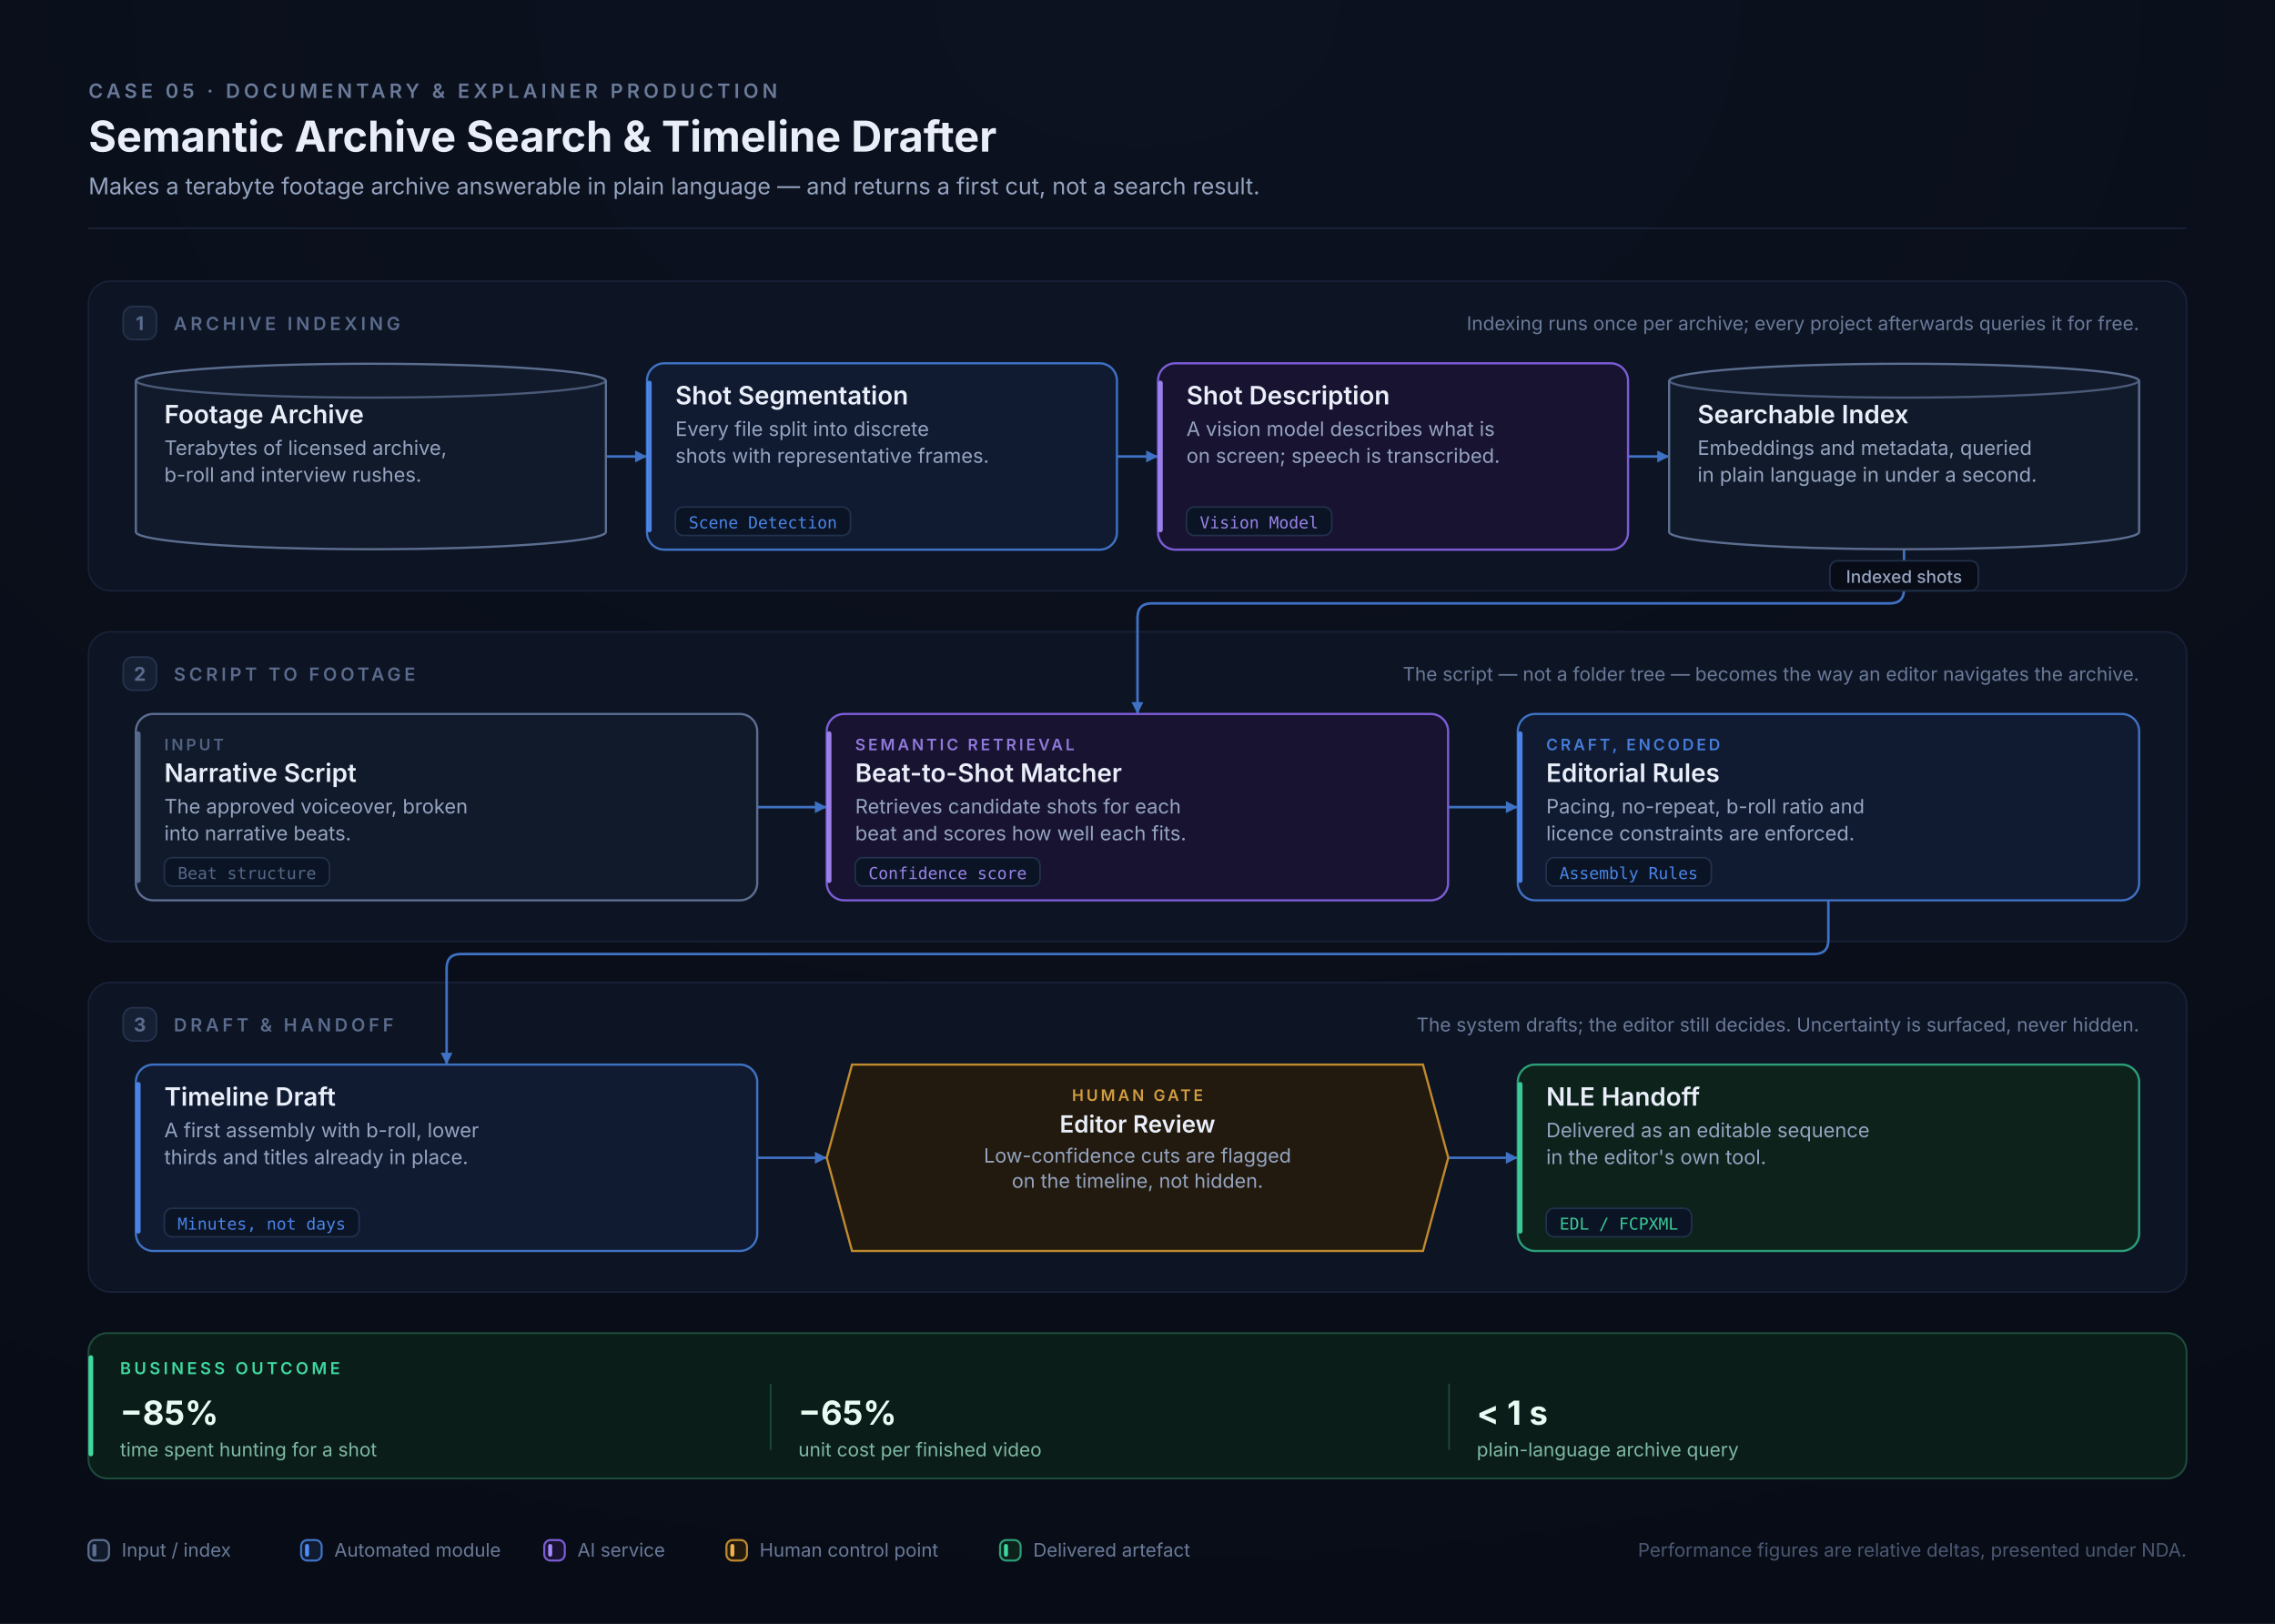
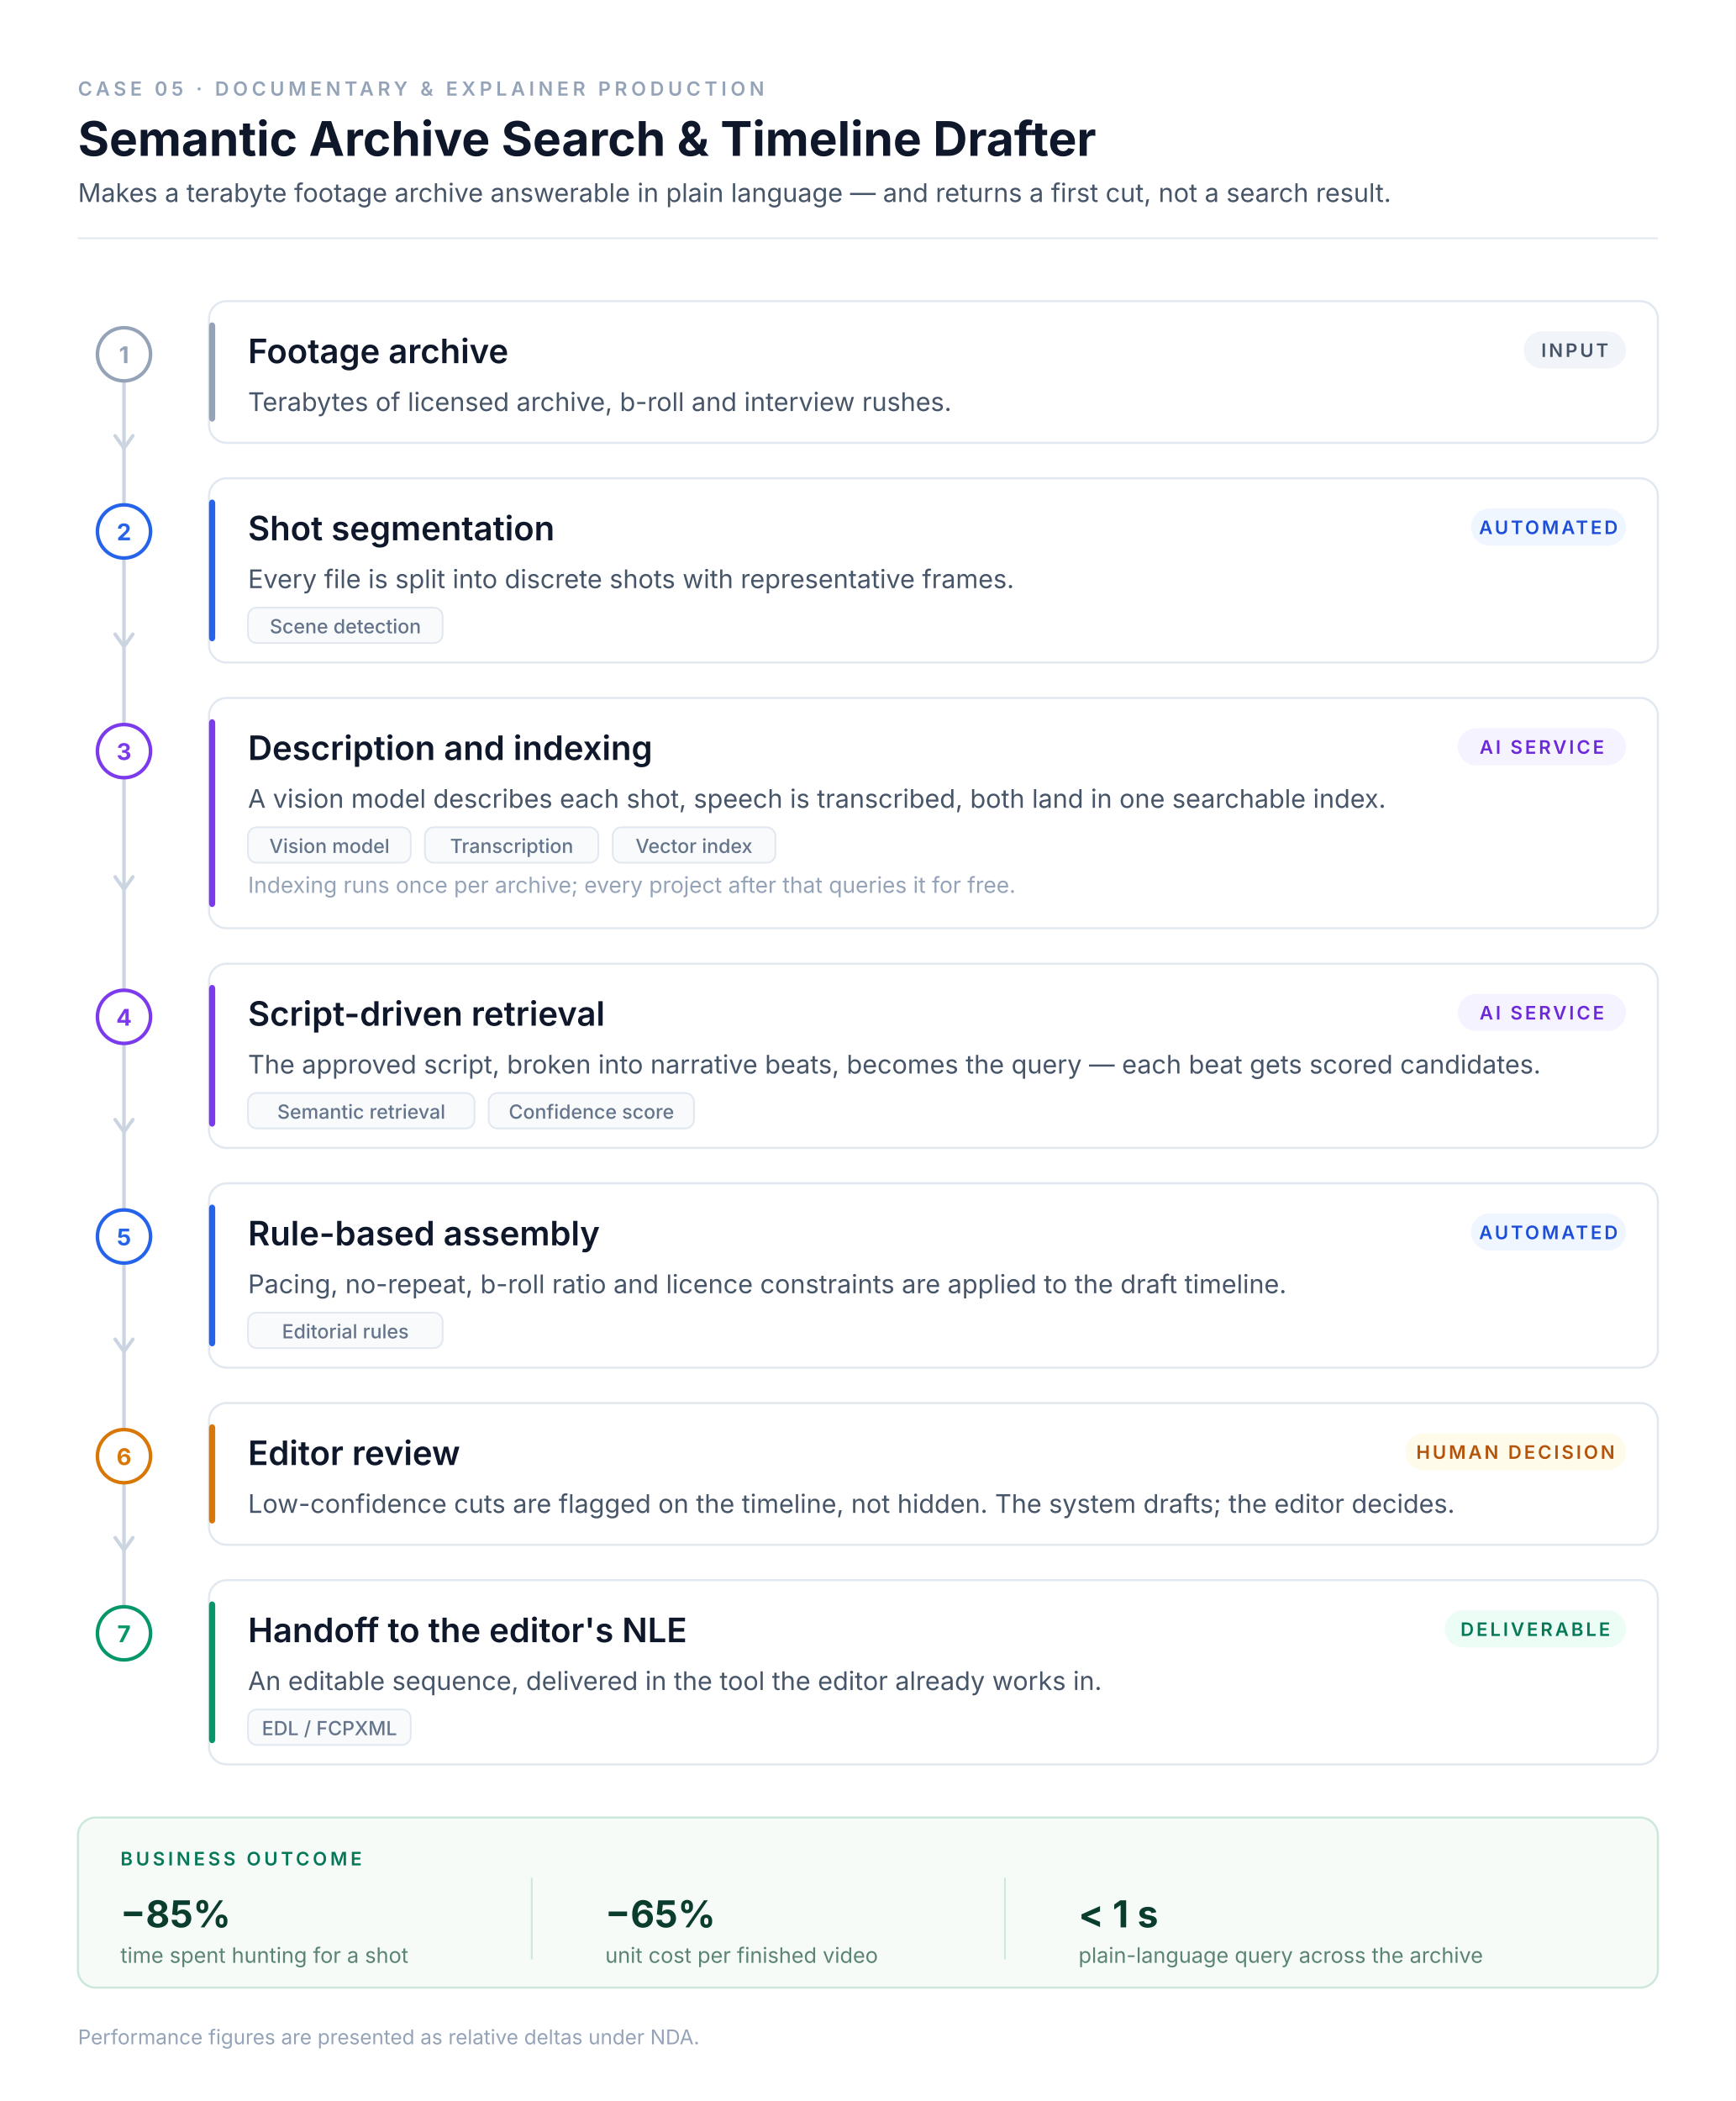
- <svg xmlns="http://www.w3.org/2000/svg" width="1440" height="1028" viewBox="0 0 1440 1028">
-   <defs>
-     <radialGradient id="vign" cx="50%" cy="0%" r="105%">
-       <stop offset="0%" stop-color="#0C1220" />
-       <stop offset="100%" stop-color="#080C16" />
-     </radialGradient>
-   </defs>
-   <rect width="1440" height="1028" fill="#080C16" />
-   <rect x="0" y="0" width="1440" height="1028" fill="url(#vign)" />
-   <rect x="56.0" y="178.0" width="1328.0" height="196.0" rx="14" fill="#0D1424" stroke="#182238" stroke-width="1" />
-   <rect x="56.0" y="400.0" width="1328.0" height="196.0" rx="14" fill="#0D1424" stroke="#182238" stroke-width="1" />
-   <rect x="56.0" y="622.0" width="1328.0" height="196.0" rx="14" fill="#0D1424" stroke="#182238" stroke-width="1" />
-   <path d="M383.5 289.0 L409.5 289.0" fill="none" stroke="#3F72C4" stroke-width="1.6" stroke-linecap="round" stroke-linejoin="round" />
-   <path d="M409.5 289.0 L402.0 292.8 L402.0 285.2 Z" fill="#3F72C4" />
-   <path d="M707.0 289.0 L733.0 289.0" fill="none" stroke="#3F72C4" stroke-width="1.6" stroke-linecap="round" stroke-linejoin="round" />
-   <path d="M733.0 289.0 L725.5 292.8 L725.5 285.2 Z" fill="#3F72C4" />
-   <path d="M1030.5 289.0 L1056.5 289.0" fill="none" stroke="#3F72C4" stroke-width="1.6" stroke-linecap="round" stroke-linejoin="round" />
-   <path d="M1056.5 289.0 L1049.0 292.8 L1049.0 285.2 Z" fill="#3F72C4" />
-   <path d="M1205.2 348.0 L1205.2 373.0 Q1205.2 382.0 1196.2 382.0 L729.0 382.0 Q720.0 382.0 720.0 391.0 L720.0 452.0" fill="none" stroke="#3F72C4" stroke-width="1.6" stroke-linecap="round" stroke-linejoin="round" />
-   <path d="M720.0 452.0 L716.2 444.5 L723.7 444.5 Z" fill="#3F72C4" />
-   <rect x="1158.3" y="355.0" width="93.9" height="19" rx="5" fill="#080C16" stroke="#22314C" stroke-width="1" />
-   <text x="1205.2" y="369.0" font-family="Inter, Helvetica Neue, Arial, sans-serif" font-size="11" font-weight="500" fill="#95A4C0" text-anchor="middle">Indexed shots</text>
-   <path d="M479.3 511.0 L523.3 511.0" fill="none" stroke="#3F72C4" stroke-width="1.6" stroke-linecap="round" stroke-linejoin="round" />
-   <path d="M523.3 511.0 L515.8 514.8 L515.8 507.2 Z" fill="#3F72C4" />
-   <path d="M916.7 511.0 L960.7 511.0" fill="none" stroke="#3F72C4" stroke-width="1.6" stroke-linecap="round" stroke-linejoin="round" />
-   <path d="M960.7 511.0 L953.2 514.8 L953.2 507.2 Z" fill="#3F72C4" />
-   <path d="M1157.3 570.0 L1157.3 595.0 Q1157.3 604.0 1148.3 604.0 L291.7 604.0 Q282.7 604.0 282.7 613.0 L282.7 674.0" fill="none" stroke="#3F72C4" stroke-width="1.6" stroke-linecap="round" stroke-linejoin="round" />
-   <path d="M282.7 674.0 L278.9 666.5 L286.4 666.5 Z" fill="#3F72C4" />
-   <path d="M479.3 733.0 L523.3 733.0" fill="none" stroke="#3F72C4" stroke-width="1.6" stroke-linecap="round" stroke-linejoin="round" />
-   <path d="M523.3 733.0 L515.8 736.8 L515.8 729.2 Z" fill="#3F72C4" />
-   <path d="M916.7 733.0 L960.7 733.0" fill="none" stroke="#3F72C4" stroke-width="1.6" stroke-linecap="round" stroke-linejoin="round" />
-   <path d="M960.7 733.0 L953.2 736.8 L953.2 729.2 Z" fill="#3F72C4" />
-   <text x="56.0" y="62.0" font-family="Inter, Helvetica Neue, Arial, sans-serif" font-size="12.5" font-weight="600" fill="#6A7A99" text-anchor="start" letter-spacing="2.4">CASE 05 · DOCUMENTARY &amp; EXPLAINER PRODUCTION</text>
-   <text x="56.0" y="96.0" font-family="Inter, Helvetica Neue, Arial, sans-serif" font-size="27" font-weight="700" fill="#E9EEF9" text-anchor="start">Semantic Archive Search &amp; Timeline Drafter</text>
-   <text x="56.0" y="123.0" font-family="Inter, Helvetica Neue, Arial, sans-serif" font-size="14.5" font-weight="400" fill="#95A4C0" text-anchor="start">Makes a terabyte footage archive answerable in plain language — and returns a first cut, not a search result.</text>
-   <rect x="56.0" y="144.0" width="1328.0" height="1.0" rx="0" fill="#1A2438" stroke="none" stroke-width="1" />
-   <rect x="64.0" y="190.0" width="208.8" height="29.0" rx="7" fill="#0D1424" stroke="none" stroke-width="1" />
-   <rect x="78.0" y="194.0" width="21.0" height="21.0" rx="6" fill="#162034" stroke="#26334D" stroke-width="1" />
-   <text x="88.5" y="209.0" font-family="Inter, Helvetica Neue, Arial, sans-serif" font-size="12" font-weight="700" fill="#5A6B8C" text-anchor="middle">1</text>
-   <text x="110.0" y="209.0" font-family="Inter, Helvetica Neue, Arial, sans-serif" font-size="11.5" font-weight="600" fill="#5A6B8C" text-anchor="start" letter-spacing="2.2">ARCHIVE INDEXING</text>
-   <rect x="842.4" y="194.0" width="519.6" height="24.0" rx="5" fill="#0D1424" stroke="none" stroke-width="1" />
-   <text x="1354.0" y="209.0" font-family="Inter, Helvetica Neue, Arial, sans-serif" font-size="12" font-weight="400" fill="#6A7A99" text-anchor="end">Indexing runs once per archive; every project afterwards queries it for free.</text>
-   <path d="M86.0 241.0 A 148.8 11 0 0 1 383.5 241.0 L 383.5 337.0 A 148.8 11 0 0 1 86.0 337.0 Z" fill="#111A2B" stroke="#5C6E90" stroke-width="1.4" />
-   <path d="M86.0 241.0 A 148.8 11 0 0 0 383.5 241.0" fill="none" stroke="#5C6E90" stroke-width="1.4" opacity="0.75" />
-   <text x="104.0" y="268.0" font-family="Inter, Helvetica Neue, Arial, sans-serif" font-size="16" font-weight="600" fill="#E9EEF9" text-anchor="start">Footage Archive</text>
-   <text x="104.0" y="288.0" font-family="Inter, Helvetica Neue, Arial, sans-serif" font-size="12.6" font-weight="400" fill="#95A4C0" text-anchor="start">Terabytes of licensed archive,</text>
-   <text x="104.0" y="305.0" font-family="Inter, Helvetica Neue, Arial, sans-serif" font-size="12.6" font-weight="400" fill="#95A4C0" text-anchor="start">b-roll and interview rushes.</text>
-   <rect x="409.5" y="230.0" width="297.5" height="118.0" rx="11" fill="#101B32" stroke="#3F72C4" stroke-width="1.4" />
-   <rect x="409.5" y="241.0" width="3.0" height="96.0" rx="1.5" fill="#4F8DF7" stroke="none" stroke-width="1" opacity="0.9" />
-   <text x="427.5" y="256.0" font-family="Inter, Helvetica Neue, Arial, sans-serif" font-size="16" font-weight="600" fill="#E9EEF9" text-anchor="start">Shot Segmentation</text>
-   <text x="427.5" y="276.0" font-family="Inter, Helvetica Neue, Arial, sans-serif" font-size="12.6" font-weight="400" fill="#95A4C0" text-anchor="start">Every file split into discrete</text>
-   <text x="427.5" y="293.0" font-family="Inter, Helvetica Neue, Arial, sans-serif" font-size="12.6" font-weight="400" fill="#95A4C0" text-anchor="start">shots with representative frames.</text>
-   <rect x="427.5" y="321.0" width="110.8" height="18.0" rx="5" fill="#0A1424" stroke="#22314C" stroke-width="1" />
-   <text x="482.9" y="334.5" font-family="Menlo, SF Mono, Consolas, monospace" font-size="10.4" font-weight="400" fill="#4F8DF7" text-anchor="middle" opacity="0.92">Scene Detection</text>
-   <rect x="733.0" y="230.0" width="297.5" height="118.0" rx="11" fill="#171331" stroke="#7C5CD6" stroke-width="1.4" />
-   <rect x="733.0" y="241.0" width="3.0" height="96.0" rx="1.5" fill="#A78BFA" stroke="none" stroke-width="1" opacity="0.9" />
-   <text x="751.0" y="256.0" font-family="Inter, Helvetica Neue, Arial, sans-serif" font-size="16" font-weight="600" fill="#E9EEF9" text-anchor="start">Shot Description</text>
-   <text x="751.0" y="276.0" font-family="Inter, Helvetica Neue, Arial, sans-serif" font-size="12.6" font-weight="400" fill="#95A4C0" text-anchor="start">A vision model describes what is</text>
-   <text x="751.0" y="293.0" font-family="Inter, Helvetica Neue, Arial, sans-serif" font-size="12.6" font-weight="400" fill="#95A4C0" text-anchor="start">on screen; speech is transcribed.</text>
-   <rect x="751.0" y="321.0" width="92.0" height="18.0" rx="5" fill="#0A1424" stroke="#22314C" stroke-width="1" />
-   <text x="797.0" y="334.5" font-family="Menlo, SF Mono, Consolas, monospace" font-size="10.4" font-weight="400" fill="#A78BFA" text-anchor="middle" opacity="0.92">Vision Model</text>
-   <path d="M1056.5 241.0 A 148.8 11 0 0 1 1354.0 241.0 L 1354.0 337.0 A 148.8 11 0 0 1 1056.5 337.0 Z" fill="#111A2B" stroke="#5C6E90" stroke-width="1.4" />
-   <path d="M1056.5 241.0 A 148.8 11 0 0 0 1354.0 241.0" fill="none" stroke="#5C6E90" stroke-width="1.4" opacity="0.75" />
-   <text x="1074.5" y="268.0" font-family="Inter, Helvetica Neue, Arial, sans-serif" font-size="16" font-weight="600" fill="#E9EEF9" text-anchor="start">Searchable Index</text>
-   <text x="1074.5" y="288.0" font-family="Inter, Helvetica Neue, Arial, sans-serif" font-size="12.6" font-weight="400" fill="#95A4C0" text-anchor="start">Embeddings and metadata, queried</text>
-   <text x="1074.5" y="305.0" font-family="Inter, Helvetica Neue, Arial, sans-serif" font-size="12.6" font-weight="400" fill="#95A4C0" text-anchor="start">in plain language in under a second.</text>
-   <rect x="64.0" y="412.0" width="217.6" height="29.0" rx="7" fill="#0D1424" stroke="none" stroke-width="1" />
-   <rect x="78.0" y="416.0" width="21.0" height="21.0" rx="6" fill="#162034" stroke="#26334D" stroke-width="1" />
-   <text x="88.5" y="431.0" font-family="Inter, Helvetica Neue, Arial, sans-serif" font-size="12" font-weight="700" fill="#5A6B8C" text-anchor="middle">2</text>
-   <text x="110.0" y="431.0" font-family="Inter, Helvetica Neue, Arial, sans-serif" font-size="11.5" font-weight="600" fill="#5A6B8C" text-anchor="start" letter-spacing="2.2">SCRIPT TO FOOTAGE</text>
-   <rect x="816.3" y="416.0" width="545.7" height="24.0" rx="5" fill="#0D1424" stroke="none" stroke-width="1" />
-   <text x="1354.0" y="431.0" font-family="Inter, Helvetica Neue, Arial, sans-serif" font-size="12" font-weight="400" fill="#6A7A99" text-anchor="end">The script — not a folder tree — becomes the way an editor navigates the archive.</text>
-   <rect x="86.0" y="452.0" width="393.3" height="118.0" rx="11" fill="#111A2B" stroke="#5C6E90" stroke-width="1.4" />
-   <rect x="86.0" y="463.0" width="3.0" height="96.0" rx="1.5" fill="#5C6E90" stroke="none" stroke-width="1" opacity="0.9" />
-   <text x="104.0" y="475.0" font-family="Inter, Helvetica Neue, Arial, sans-serif" font-size="10" font-weight="600" fill="#5C6E90" text-anchor="start" letter-spacing="1.7" opacity="0.85">INPUT</text>
-   <text x="104.0" y="495.0" font-family="Inter, Helvetica Neue, Arial, sans-serif" font-size="16" font-weight="600" fill="#E9EEF9" text-anchor="start">Narrative Script</text>
-   <text x="104.0" y="515.0" font-family="Inter, Helvetica Neue, Arial, sans-serif" font-size="12.6" font-weight="400" fill="#95A4C0" text-anchor="start">The approved voiceover, broken</text>
-   <text x="104.0" y="532.0" font-family="Inter, Helvetica Neue, Arial, sans-serif" font-size="12.6" font-weight="400" fill="#95A4C0" text-anchor="start">into narrative beats.</text>
-   <rect x="104.0" y="543.0" width="104.5" height="18.0" rx="5" fill="#0A1424" stroke="#22314C" stroke-width="1" />
-   <text x="156.3" y="556.5" font-family="Menlo, SF Mono, Consolas, monospace" font-size="10.4" font-weight="400" fill="#5C6E90" text-anchor="middle" opacity="0.92">Beat structure</text>
-   <rect x="523.3" y="452.0" width="393.3" height="118.0" rx="11" fill="#171331" stroke="#7C5CD6" stroke-width="1.4" />
-   <rect x="523.3" y="463.0" width="3.0" height="96.0" rx="1.5" fill="#A78BFA" stroke="none" stroke-width="1" opacity="0.9" />
-   <text x="541.3" y="475.0" font-family="Inter, Helvetica Neue, Arial, sans-serif" font-size="10" font-weight="600" fill="#A78BFA" text-anchor="start" letter-spacing="1.7" opacity="0.85">SEMANTIC RETRIEVAL</text>
-   <text x="541.3" y="495.0" font-family="Inter, Helvetica Neue, Arial, sans-serif" font-size="16" font-weight="600" fill="#E9EEF9" text-anchor="start">Beat-to-Shot Matcher</text>
-   <text x="541.3" y="515.0" font-family="Inter, Helvetica Neue, Arial, sans-serif" font-size="12.6" font-weight="400" fill="#95A4C0" text-anchor="start">Retrieves candidate shots for each</text>
-   <text x="541.3" y="532.0" font-family="Inter, Helvetica Neue, Arial, sans-serif" font-size="12.6" font-weight="400" fill="#95A4C0" text-anchor="start">beat and scores how well each fits.</text>
-   <rect x="541.3" y="543.0" width="117.0" height="18.0" rx="5" fill="#0A1424" stroke="#22314C" stroke-width="1" />
-   <text x="599.8" y="556.5" font-family="Menlo, SF Mono, Consolas, monospace" font-size="10.4" font-weight="400" fill="#A78BFA" text-anchor="middle" opacity="0.92">Confidence score</text>
-   <rect x="960.7" y="452.0" width="393.3" height="118.0" rx="11" fill="#101B32" stroke="#3F72C4" stroke-width="1.4" />
-   <rect x="960.7" y="463.0" width="3.0" height="96.0" rx="1.5" fill="#4F8DF7" stroke="none" stroke-width="1" opacity="0.9" />
-   <text x="978.7" y="475.0" font-family="Inter, Helvetica Neue, Arial, sans-serif" font-size="10" font-weight="600" fill="#4F8DF7" text-anchor="start" letter-spacing="1.7" opacity="0.85">CRAFT, ENCODED</text>
-   <text x="978.7" y="495.0" font-family="Inter, Helvetica Neue, Arial, sans-serif" font-size="16" font-weight="600" fill="#E9EEF9" text-anchor="start">Editorial Rules</text>
-   <text x="978.7" y="515.0" font-family="Inter, Helvetica Neue, Arial, sans-serif" font-size="12.6" font-weight="400" fill="#95A4C0" text-anchor="start">Pacing, no-repeat, b-roll ratio and</text>
-   <text x="978.7" y="532.0" font-family="Inter, Helvetica Neue, Arial, sans-serif" font-size="12.6" font-weight="400" fill="#95A4C0" text-anchor="start">licence constraints are enforced.</text>
-   <rect x="978.7" y="543.0" width="104.5" height="18.0" rx="5" fill="#0A1424" stroke="#22314C" stroke-width="1" />
-   <text x="1030.9" y="556.5" font-family="Menlo, SF Mono, Consolas, monospace" font-size="10.4" font-weight="400" fill="#4F8DF7" text-anchor="middle" opacity="0.92">Assembly Rules</text>
-   <rect x="64.0" y="634.0" width="200.0" height="29.0" rx="7" fill="#0D1424" stroke="none" stroke-width="1" />
-   <rect x="78.0" y="638.0" width="21.0" height="21.0" rx="6" fill="#162034" stroke="#26334D" stroke-width="1" />
-   <text x="88.5" y="653.0" font-family="Inter, Helvetica Neue, Arial, sans-serif" font-size="12" font-weight="700" fill="#5A6B8C" text-anchor="middle">3</text>
-   <text x="110.0" y="653.0" font-family="Inter, Helvetica Neue, Arial, sans-serif" font-size="11.5" font-weight="600" fill="#5A6B8C" text-anchor="start" letter-spacing="2.2">DRAFT &amp; HANDOFF</text>
-   <rect x="803.2" y="638.0" width="558.8" height="24.0" rx="5" fill="#0D1424" stroke="none" stroke-width="1" />
-   <text x="1354.0" y="653.0" font-family="Inter, Helvetica Neue, Arial, sans-serif" font-size="12" font-weight="400" fill="#6A7A99" text-anchor="end">The system drafts; the editor still decides. Uncertainty is surfaced, never hidden.</text>
-   <rect x="86.0" y="674.0" width="393.3" height="118.0" rx="11" fill="#101B32" stroke="#3F72C4" stroke-width="1.4" />
-   <rect x="86.0" y="685.0" width="3.0" height="96.0" rx="1.5" fill="#4F8DF7" stroke="none" stroke-width="1" opacity="0.9" />
-   <text x="104.0" y="700.0" font-family="Inter, Helvetica Neue, Arial, sans-serif" font-size="16" font-weight="600" fill="#E9EEF9" text-anchor="start">Timeline Draft</text>
-   <text x="104.0" y="720.0" font-family="Inter, Helvetica Neue, Arial, sans-serif" font-size="12.6" font-weight="400" fill="#95A4C0" text-anchor="start">A first assembly with b-roll, lower</text>
-   <text x="104.0" y="737.0" font-family="Inter, Helvetica Neue, Arial, sans-serif" font-size="12.6" font-weight="400" fill="#95A4C0" text-anchor="start">thirds and titles already in place.</text>
-   <rect x="104.0" y="765.0" width="123.3" height="18.0" rx="5" fill="#0A1424" stroke="#22314C" stroke-width="1" />
-   <text x="165.6" y="778.5" font-family="Menlo, SF Mono, Consolas, monospace" font-size="10.4" font-weight="400" fill="#4F8DF7" text-anchor="middle" opacity="0.92">Minutes, not days</text>
-   <path d="M539.3 674.0 L 900.7 674.0 L 916.7 733.0 L 900.7 792.0 L 539.3 792.0 L 523.3 733.0 Z" fill="#221A0E" stroke="#C08A2E" stroke-width="1.4" />
-   <text x="720.0" y="697.0" font-family="Inter, Helvetica Neue, Arial, sans-serif" font-size="10" font-weight="600" fill="#F0B44A" text-anchor="middle" letter-spacing="1.7" opacity="0.85">HUMAN GATE</text>
-   <text x="720.0" y="717.0" font-family="Inter, Helvetica Neue, Arial, sans-serif" font-size="15" font-weight="600" fill="#E9EEF9" text-anchor="middle">Editor Review</text>
-   <text x="720.0" y="736.0" font-family="Inter, Helvetica Neue, Arial, sans-serif" font-size="12.4" font-weight="400" fill="#95A4C0" text-anchor="middle">Low-confidence cuts are flagged</text>
-   <text x="720.0" y="752.0" font-family="Inter, Helvetica Neue, Arial, sans-serif" font-size="12.4" font-weight="400" fill="#95A4C0" text-anchor="middle">on the timeline, not hidden.</text>
-   <rect x="960.7" y="674.0" width="393.3" height="118.0" rx="11" fill="#0C221B" stroke="#2C9E77" stroke-width="1.4" />
-   <rect x="960.7" y="685.0" width="3.0" height="96.0" rx="1.5" fill="#3FD9A0" stroke="none" stroke-width="1" opacity="0.9" />
-   <text x="978.7" y="700.0" font-family="Inter, Helvetica Neue, Arial, sans-serif" font-size="16" font-weight="600" fill="#E9EEF9" text-anchor="start">NLE Handoff</text>
-   <text x="978.7" y="720.0" font-family="Inter, Helvetica Neue, Arial, sans-serif" font-size="12.6" font-weight="400" fill="#95A4C0" text-anchor="start">Delivered as an editable sequence</text>
-   <text x="978.7" y="737.0" font-family="Inter, Helvetica Neue, Arial, sans-serif" font-size="12.6" font-weight="400" fill="#95A4C0" text-anchor="start">in the editor's own tool.</text>
-   <rect x="978.7" y="765.0" width="92.0" height="18.0" rx="5" fill="#0A1424" stroke="#22314C" stroke-width="1" />
-   <text x="1024.7" y="778.5" font-family="Menlo, SF Mono, Consolas, monospace" font-size="10.4" font-weight="400" fill="#3FD9A0" text-anchor="middle" opacity="0.92">EDL / FCPXML</text>
-   <rect x="56.0" y="844.0" width="1328.0" height="92.0" rx="12" fill="#0A1D18" stroke="#1E4B3C" stroke-width="1.2" />
-   <rect x="56.0" y="858.0" width="3.0" height="64.0" rx="1.5" fill="#3FD9A0" stroke="none" stroke-width="1" />
-   <text x="76.0" y="870.0" font-family="Inter, Helvetica Neue, Arial, sans-serif" font-size="10.5" font-weight="600" fill="#3FD9A0" text-anchor="start" letter-spacing="2.0">BUSINESS OUTCOME</text>
-   <text x="76.0" y="902.0" font-family="Inter, Helvetica Neue, Arial, sans-serif" font-size="21" font-weight="700" fill="#EAFBF4" text-anchor="start">−85%</text>
-   <text x="76.0" y="922.0" font-family="Inter, Helvetica Neue, Arial, sans-serif" font-size="12" font-weight="400" fill="#7FB8A4" text-anchor="start">time spent hunting for a shot</text>
-   <text x="505.3" y="902.0" font-family="Inter, Helvetica Neue, Arial, sans-serif" font-size="21" font-weight="700" fill="#EAFBF4" text-anchor="start">−65%</text>
-   <text x="505.3" y="922.0" font-family="Inter, Helvetica Neue, Arial, sans-serif" font-size="12" font-weight="400" fill="#7FB8A4" text-anchor="start">unit cost per finished video</text>
-   <rect x="487.3" y="876.0" width="1.0" height="42.0" rx="0" fill="#1E4B3C" stroke="none" stroke-width="1" />
-   <text x="934.7" y="902.0" font-family="Inter, Helvetica Neue, Arial, sans-serif" font-size="21" font-weight="700" fill="#EAFBF4" text-anchor="start">&lt; 1 s</text>
-   <text x="934.7" y="922.0" font-family="Inter, Helvetica Neue, Arial, sans-serif" font-size="12" font-weight="400" fill="#7FB8A4" text-anchor="start">plain-language archive query</text>
-   <rect x="916.7" y="876.0" width="1.0" height="42.0" rx="0" fill="#1E4B3C" stroke="none" stroke-width="1" />
-   <rect x="56.0" y="975.0" width="13.0" height="13.0" rx="4" fill="#111A2B" stroke="#5C6E90" stroke-width="1.3" />
-   <rect x="58.5" y="977.5" width="2.5" height="8.0" rx="1.2" fill="#5C6E90" stroke="none" stroke-width="1" />
-   <text x="77.0" y="985.5" font-family="Inter, Helvetica Neue, Arial, sans-serif" font-size="11.8" font-weight="400" fill="#6A7A99" text-anchor="start">Input / index</text>
-   <rect x="190.6" y="975.0" width="13.0" height="13.0" rx="4" fill="#101B32" stroke="#3F72C4" stroke-width="1.3" />
-   <rect x="193.1" y="977.5" width="2.5" height="8.0" rx="1.2" fill="#4F8DF7" stroke="none" stroke-width="1" />
-   <text x="211.6" y="985.5" font-family="Inter, Helvetica Neue, Arial, sans-serif" font-size="11.8" font-weight="400" fill="#6A7A99" text-anchor="start">Automated module</text>
-   <rect x="344.5" y="975.0" width="13.0" height="13.0" rx="4" fill="#171331" stroke="#7C5CD6" stroke-width="1.3" />
-   <rect x="347.0" y="977.5" width="2.5" height="8.0" rx="1.2" fill="#A78BFA" stroke="none" stroke-width="1" />
-   <text x="365.5" y="985.5" font-family="Inter, Helvetica Neue, Arial, sans-serif" font-size="11.8" font-weight="400" fill="#6A7A99" text-anchor="start">AI service</text>
-   <rect x="459.8" y="975.0" width="13.0" height="13.0" rx="4" fill="#221A0E" stroke="#C08A2E" stroke-width="1.3" />
-   <rect x="462.3" y="977.5" width="2.5" height="8.0" rx="1.2" fill="#F0B44A" stroke="none" stroke-width="1" />
-   <text x="480.8" y="985.5" font-family="Inter, Helvetica Neue, Arial, sans-serif" font-size="11.8" font-weight="400" fill="#6A7A99" text-anchor="start">Human control point</text>
-   <rect x="633.0" y="975.0" width="13.0" height="13.0" rx="4" fill="#0C221B" stroke="#2C9E77" stroke-width="1.3" />
-   <rect x="635.5" y="977.5" width="2.5" height="8.0" rx="1.2" fill="#3FD9A0" stroke="none" stroke-width="1" />
-   <text x="654.0" y="985.5" font-family="Inter, Helvetica Neue, Arial, sans-serif" font-size="11.8" font-weight="400" fill="#6A7A99" text-anchor="start">Delivered artefact</text>
-   <text x="1384.0" y="985.5" font-family="Inter, Helvetica Neue, Arial, sans-serif" font-size="11.8" font-weight="400" fill="#4A5872" text-anchor="end">Performance figures are relative deltas, presented under NDA.</text>
+ <svg xmlns="http://www.w3.org/2000/svg" width="980" height="1186" viewBox="0 0 980 1186">
+   <rect width="980" height="1186" fill="#FFFFFF" />
+   <path d="M70 200 L70 922" stroke="#CBD5E1" stroke-width="2" fill="none" />
+   <path d="M65 246.0 L70 253.0 L75 246.0" fill="none" stroke="#CBD5E1" stroke-width="2" stroke-linecap="round" stroke-linejoin="round" />
+   <path d="M65 358.0 L70 365.0 L75 358.0" fill="none" stroke="#CBD5E1" stroke-width="2" stroke-linecap="round" stroke-linejoin="round" />
+   <path d="M65 495.0 L70 502.0 L75 495.0" fill="none" stroke="#CBD5E1" stroke-width="2" stroke-linecap="round" stroke-linejoin="round" />
+   <path d="M65 632.0 L70 639.0 L75 632.0" fill="none" stroke="#CBD5E1" stroke-width="2" stroke-linecap="round" stroke-linejoin="round" />
+   <path d="M65 756.0 L70 763.0 L75 756.0" fill="none" stroke="#CBD5E1" stroke-width="2" stroke-linecap="round" stroke-linejoin="round" />
+   <path d="M65 868.0 L70 875.0 L75 868.0" fill="none" stroke="#CBD5E1" stroke-width="2" stroke-linecap="round" stroke-linejoin="round" />
+   <circle cx="70" cy="200" r="15" fill="#FFFFFF" stroke="#94A3B8" stroke-width="2" />
+   <text x="70" y="205" font-family="Inter, Helvetica Neue, Arial, sans-serif" font-size="13" font-weight="700" fill="#94A3B8" text-anchor="middle">1</text>
+   <circle cx="70" cy="300" r="15" fill="#FFFFFF" stroke="#2563EB" stroke-width="2" />
+   <text x="70" y="305" font-family="Inter, Helvetica Neue, Arial, sans-serif" font-size="13" font-weight="700" fill="#2563EB" text-anchor="middle">2</text>
+   <circle cx="70" cy="424" r="15" fill="#FFFFFF" stroke="#7C3AED" stroke-width="2" />
+   <text x="70" y="429" font-family="Inter, Helvetica Neue, Arial, sans-serif" font-size="13" font-weight="700" fill="#7C3AED" text-anchor="middle">3</text>
+   <circle cx="70" cy="574" r="15" fill="#FFFFFF" stroke="#7C3AED" stroke-width="2" />
+   <text x="70" y="579" font-family="Inter, Helvetica Neue, Arial, sans-serif" font-size="13" font-weight="700" fill="#7C3AED" text-anchor="middle">4</text>
+   <circle cx="70" cy="698" r="15" fill="#FFFFFF" stroke="#2563EB" stroke-width="2" />
+   <text x="70" y="703" font-family="Inter, Helvetica Neue, Arial, sans-serif" font-size="13" font-weight="700" fill="#2563EB" text-anchor="middle">5</text>
+   <circle cx="70" cy="822" r="15" fill="#FFFFFF" stroke="#D97706" stroke-width="2" />
+   <text x="70" y="827" font-family="Inter, Helvetica Neue, Arial, sans-serif" font-size="13" font-weight="700" fill="#D97706" text-anchor="middle">6</text>
+   <circle cx="70" cy="922" r="15" fill="#FFFFFF" stroke="#059669" stroke-width="2" />
+   <text x="70" y="927" font-family="Inter, Helvetica Neue, Arial, sans-serif" font-size="13" font-weight="700" fill="#059669" text-anchor="middle">7</text>
+   <text x="44.0" y="54.0" font-family="Inter, Helvetica Neue, Arial, sans-serif" font-size="11" font-weight="600" fill="#94A3B8" text-anchor="start" letter-spacing="2.2">CASE 05 · DOCUMENTARY &amp; EXPLAINER PRODUCTION</text>
+   <text x="44.0" y="88.0" font-family="Inter, Helvetica Neue, Arial, sans-serif" font-size="27" font-weight="700" fill="#0F172A" text-anchor="start">Semantic Archive Search &amp; Timeline Drafter</text>
+   <text x="44.0" y="114.0" font-family="Inter, Helvetica Neue, Arial, sans-serif" font-size="14.5" font-weight="400" fill="#475569" text-anchor="start">Makes a terabyte footage archive answerable in plain language — and returns a first cut, not a search result.</text>
+   <rect x="44.0" y="134.0" width="892.0" height="1.0" rx="0" fill="#E2E8F0" stroke="none" stroke-width="1" />
+   <rect x="118.0" y="170.0" width="818.0" height="80.0" rx="10" fill="#FFFFFF" stroke="#E2E8F0" stroke-width="1.2" />
+   <rect x="118.0" y="182.0" width="3.5" height="56.0" rx="2" fill="#94A3B8" stroke="none" stroke-width="1" />
+   <rect x="860.2" y="187.0" width="57.8" height="21.0" rx="10.5" fill="#F1F5F9" stroke="none" stroke-width="1" />
+   <text x="889.1" y="201.5" font-family="Inter, Helvetica Neue, Arial, sans-serif" font-size="10.5" font-weight="600" fill="#475569" text-anchor="middle" letter-spacing="1.4">INPUT</text>
+   <text x="140.0" y="205.0" font-family="Inter, Helvetica Neue, Arial, sans-serif" font-size="19" font-weight="600" fill="#0F172A" text-anchor="start">Footage archive</text>
+   <text x="140.0" y="232.0" font-family="Inter, Helvetica Neue, Arial, sans-serif" font-size="14.5" font-weight="400" fill="#475569" text-anchor="start">Terabytes of licensed archive, b-roll and interview rushes.</text>
+   <rect x="118.0" y="270.0" width="818.0" height="104.0" rx="10" fill="#FFFFFF" stroke="#E2E8F0" stroke-width="1.2" />
+   <rect x="118.0" y="282.0" width="3.5" height="80.0" rx="2" fill="#2563EB" stroke="none" stroke-width="1" />
+   <rect x="830.5" y="287.0" width="87.5" height="21.0" rx="10.5" fill="#EFF6FF" stroke="none" stroke-width="1" />
+   <text x="874.2" y="301.5" font-family="Inter, Helvetica Neue, Arial, sans-serif" font-size="10.5" font-weight="600" fill="#1D4ED8" text-anchor="middle" letter-spacing="1.4">AUTOMATED</text>
+   <text x="140.0" y="305.0" font-family="Inter, Helvetica Neue, Arial, sans-serif" font-size="19" font-weight="600" fill="#0F172A" text-anchor="start">Shot segmentation</text>
+   <text x="140.0" y="332.0" font-family="Inter, Helvetica Neue, Arial, sans-serif" font-size="14.5" font-weight="400" fill="#475569" text-anchor="start">Every file is split into discrete shots with representative frames.</text>
+   <rect x="140.0" y="343.0" width="109.9" height="20.0" rx="5" fill="#F8FAFC" stroke="#E2E8F0" stroke-width="1" />
+   <text x="195.0" y="357.5" font-family="Inter, Helvetica Neue, Arial, sans-serif" font-size="11" font-weight="500" fill="#64748B" text-anchor="middle">Scene detection</text>
+   <rect x="118.0" y="394.0" width="818.0" height="130.0" rx="10" fill="#FFFFFF" stroke="#E2E8F0" stroke-width="1.2" />
+   <rect x="118.0" y="406.0" width="3.5" height="106.0" rx="2" fill="#7C3AED" stroke="none" stroke-width="1" />
+   <rect x="823.0" y="411.0" width="95.0" height="21.0" rx="10.5" fill="#F5F3FF" stroke="none" stroke-width="1" />
+   <text x="870.5" y="425.5" font-family="Inter, Helvetica Neue, Arial, sans-serif" font-size="10.5" font-weight="600" fill="#6D28D9" text-anchor="middle" letter-spacing="1.4">AI SERVICE</text>
+   <text x="140.0" y="429.0" font-family="Inter, Helvetica Neue, Arial, sans-serif" font-size="19" font-weight="600" fill="#0F172A" text-anchor="start">Description and indexing</text>
+   <text x="140.0" y="456.0" font-family="Inter, Helvetica Neue, Arial, sans-serif" font-size="14.5" font-weight="400" fill="#475569" text-anchor="start">A vision model describes each shot, speech is transcribed, both land in one searchable index.</text>
+   <rect x="140.0" y="467.0" width="91.9" height="20.0" rx="5" fill="#F8FAFC" stroke="#E2E8F0" stroke-width="1" />
+   <text x="186.0" y="481.5" font-family="Inter, Helvetica Neue, Arial, sans-serif" font-size="11" font-weight="500" fill="#64748B" text-anchor="middle">Vision model</text>
+   <rect x="239.9" y="467.0" width="97.9" height="20.0" rx="5" fill="#F8FAFC" stroke="#E2E8F0" stroke-width="1" />
+   <text x="288.9" y="481.5" font-family="Inter, Helvetica Neue, Arial, sans-serif" font-size="11" font-weight="500" fill="#64748B" text-anchor="middle">Transcription</text>
+   <rect x="345.9" y="467.0" width="91.9" height="20.0" rx="5" fill="#F8FAFC" stroke="#E2E8F0" stroke-width="1" />
+   <text x="391.8" y="481.5" font-family="Inter, Helvetica Neue, Arial, sans-serif" font-size="11" font-weight="500" fill="#64748B" text-anchor="middle">Vector index</text>
+   <text x="140.0" y="504.0" font-family="Inter, Helvetica Neue, Arial, sans-serif" font-size="12.5" font-weight="400" fill="#94A3B8" text-anchor="start">Indexing runs once per archive; every project after that queries it for free.</text>
+   <rect x="118.0" y="544.0" width="818.0" height="104.0" rx="10" fill="#FFFFFF" stroke="#E2E8F0" stroke-width="1.2" />
+   <rect x="118.0" y="556.0" width="3.5" height="80.0" rx="2" fill="#7C3AED" stroke="none" stroke-width="1" />
+   <rect x="823.0" y="561.0" width="95.0" height="21.0" rx="10.5" fill="#F5F3FF" stroke="none" stroke-width="1" />
+   <text x="870.5" y="575.5" font-family="Inter, Helvetica Neue, Arial, sans-serif" font-size="10.5" font-weight="600" fill="#6D28D9" text-anchor="middle" letter-spacing="1.4">AI SERVICE</text>
+   <text x="140.0" y="579.0" font-family="Inter, Helvetica Neue, Arial, sans-serif" font-size="19" font-weight="600" fill="#0F172A" text-anchor="start">Script-driven retrieval</text>
+   <text x="140.0" y="606.0" font-family="Inter, Helvetica Neue, Arial, sans-serif" font-size="14.5" font-weight="400" fill="#475569" text-anchor="start">The approved script, broken into narrative beats, becomes the query — each beat gets scored candidates.</text>
+   <rect x="140.0" y="617.0" width="127.9" height="20.0" rx="5" fill="#F8FAFC" stroke="#E2E8F0" stroke-width="1" />
+   <text x="204.0" y="631.5" font-family="Inter, Helvetica Neue, Arial, sans-serif" font-size="11" font-weight="500" fill="#64748B" text-anchor="middle">Semantic retrieval</text>
+   <rect x="275.9" y="617.0" width="115.9" height="20.0" rx="5" fill="#F8FAFC" stroke="#E2E8F0" stroke-width="1" />
+   <text x="333.9" y="631.5" font-family="Inter, Helvetica Neue, Arial, sans-serif" font-size="11" font-weight="500" fill="#64748B" text-anchor="middle">Confidence score</text>
+   <rect x="118.0" y="668.0" width="818.0" height="104.0" rx="10" fill="#FFFFFF" stroke="#E2E8F0" stroke-width="1.2" />
+   <rect x="118.0" y="680.0" width="3.5" height="80.0" rx="2" fill="#2563EB" stroke="none" stroke-width="1" />
+   <rect x="830.5" y="685.0" width="87.5" height="21.0" rx="10.5" fill="#EFF6FF" stroke="none" stroke-width="1" />
+   <text x="874.2" y="699.5" font-family="Inter, Helvetica Neue, Arial, sans-serif" font-size="10.5" font-weight="600" fill="#1D4ED8" text-anchor="middle" letter-spacing="1.4">AUTOMATED</text>
+   <text x="140.0" y="703.0" font-family="Inter, Helvetica Neue, Arial, sans-serif" font-size="19" font-weight="600" fill="#0F172A" text-anchor="start">Rule-based assembly</text>
+   <text x="140.0" y="730.0" font-family="Inter, Helvetica Neue, Arial, sans-serif" font-size="14.5" font-weight="400" fill="#475569" text-anchor="start">Pacing, no-repeat, b-roll ratio and licence constraints are applied to the draft timeline.</text>
+   <rect x="140.0" y="741.0" width="109.9" height="20.0" rx="5" fill="#F8FAFC" stroke="#E2E8F0" stroke-width="1" />
+   <text x="195.0" y="755.5" font-family="Inter, Helvetica Neue, Arial, sans-serif" font-size="11" font-weight="500" fill="#64748B" text-anchor="middle">Editorial rules</text>
+   <rect x="118.0" y="792.0" width="818.0" height="80.0" rx="10" fill="#FFFFFF" stroke="#E2E8F0" stroke-width="1.2" />
+   <rect x="118.0" y="804.0" width="3.5" height="56.0" rx="2" fill="#D97706" stroke="none" stroke-width="1" />
+   <rect x="793.3" y="809.0" width="124.7" height="21.0" rx="10.5" fill="#FFFBEB" stroke="none" stroke-width="1" />
+   <text x="855.6" y="823.5" font-family="Inter, Helvetica Neue, Arial, sans-serif" font-size="10.5" font-weight="600" fill="#B45309" text-anchor="middle" letter-spacing="1.4">HUMAN DECISION</text>
+   <text x="140.0" y="827.0" font-family="Inter, Helvetica Neue, Arial, sans-serif" font-size="19" font-weight="600" fill="#0F172A" text-anchor="start">Editor review</text>
+   <text x="140.0" y="854.0" font-family="Inter, Helvetica Neue, Arial, sans-serif" font-size="14.5" font-weight="400" fill="#475569" text-anchor="start">Low-confidence cuts are flagged on the timeline, not hidden. The system drafts; the editor decides.</text>
+   <rect x="118.0" y="892.0" width="818.0" height="104.0" rx="10" fill="#FFFFFF" stroke="#E2E8F0" stroke-width="1.2" />
+   <rect x="118.0" y="904.0" width="3.5" height="80.0" rx="2" fill="#059669" stroke="none" stroke-width="1" />
+   <rect x="815.6" y="909.0" width="102.4" height="21.0" rx="10.5" fill="#ECFDF5" stroke="none" stroke-width="1" />
+   <text x="866.8" y="923.5" font-family="Inter, Helvetica Neue, Arial, sans-serif" font-size="10.5" font-weight="600" fill="#047857" text-anchor="middle" letter-spacing="1.4">DELIVERABLE</text>
+   <text x="140.0" y="927.0" font-family="Inter, Helvetica Neue, Arial, sans-serif" font-size="19" font-weight="600" fill="#0F172A" text-anchor="start">Handoff to the editor's NLE</text>
+   <text x="140.0" y="954.0" font-family="Inter, Helvetica Neue, Arial, sans-serif" font-size="14.5" font-weight="400" fill="#475569" text-anchor="start">An editable sequence, delivered in the tool the editor already works in.</text>
+   <rect x="140.0" y="965.0" width="91.9" height="20.0" rx="5" fill="#F8FAFC" stroke="#E2E8F0" stroke-width="1" />
+   <text x="186.0" y="979.5" font-family="Inter, Helvetica Neue, Arial, sans-serif" font-size="11" font-weight="500" fill="#64748B" text-anchor="middle">EDL / FCPXML</text>
+   <rect x="44.0" y="1026.0" width="892.0" height="96.0" rx="10" fill="#F6FBF8" stroke="#CBE8DA" stroke-width="1.2" />
+   <text x="68.0" y="1053.0" font-family="Inter, Helvetica Neue, Arial, sans-serif" font-size="10.5" font-weight="600" fill="#047857" text-anchor="start" letter-spacing="1.8">BUSINESS OUTCOME</text>
+   <text x="68.0" y="1088.0" font-family="Inter, Helvetica Neue, Arial, sans-serif" font-size="21" font-weight="700" fill="#0B3D2E" text-anchor="start">−85%</text>
+   <text x="68.0" y="1108.0" font-family="Inter, Helvetica Neue, Arial, sans-serif" font-size="12" font-weight="400" fill="#5B8474" text-anchor="start">time spent hunting for a shot</text>
+   <rect x="299.7" y="1060.0" width="1.0" height="46.0" rx="0" fill="#CBE8DA" stroke="none" stroke-width="1" />
+   <text x="341.7" y="1088.0" font-family="Inter, Helvetica Neue, Arial, sans-serif" font-size="21" font-weight="700" fill="#0B3D2E" text-anchor="start">−65%</text>
+   <text x="341.7" y="1108.0" font-family="Inter, Helvetica Neue, Arial, sans-serif" font-size="12" font-weight="400" fill="#5B8474" text-anchor="start">unit cost per finished video</text>
+   <rect x="566.9" y="1060.0" width="1.0" height="46.0" rx="0" fill="#CBE8DA" stroke="none" stroke-width="1" />
+   <text x="608.9" y="1088.0" font-family="Inter, Helvetica Neue, Arial, sans-serif" font-size="21" font-weight="700" fill="#0B3D2E" text-anchor="start">&lt; 1 s</text>
+   <text x="608.9" y="1108.0" font-family="Inter, Helvetica Neue, Arial, sans-serif" font-size="12" font-weight="400" fill="#5B8474" text-anchor="start">plain-language query across the archive</text>
+   <text x="44.0" y="1154.0" font-family="Inter, Helvetica Neue, Arial, sans-serif" font-size="11.5" font-weight="400" fill="#94A3B8" text-anchor="start">Performance figures are presented as relative deltas under NDA.</text>
</svg>
